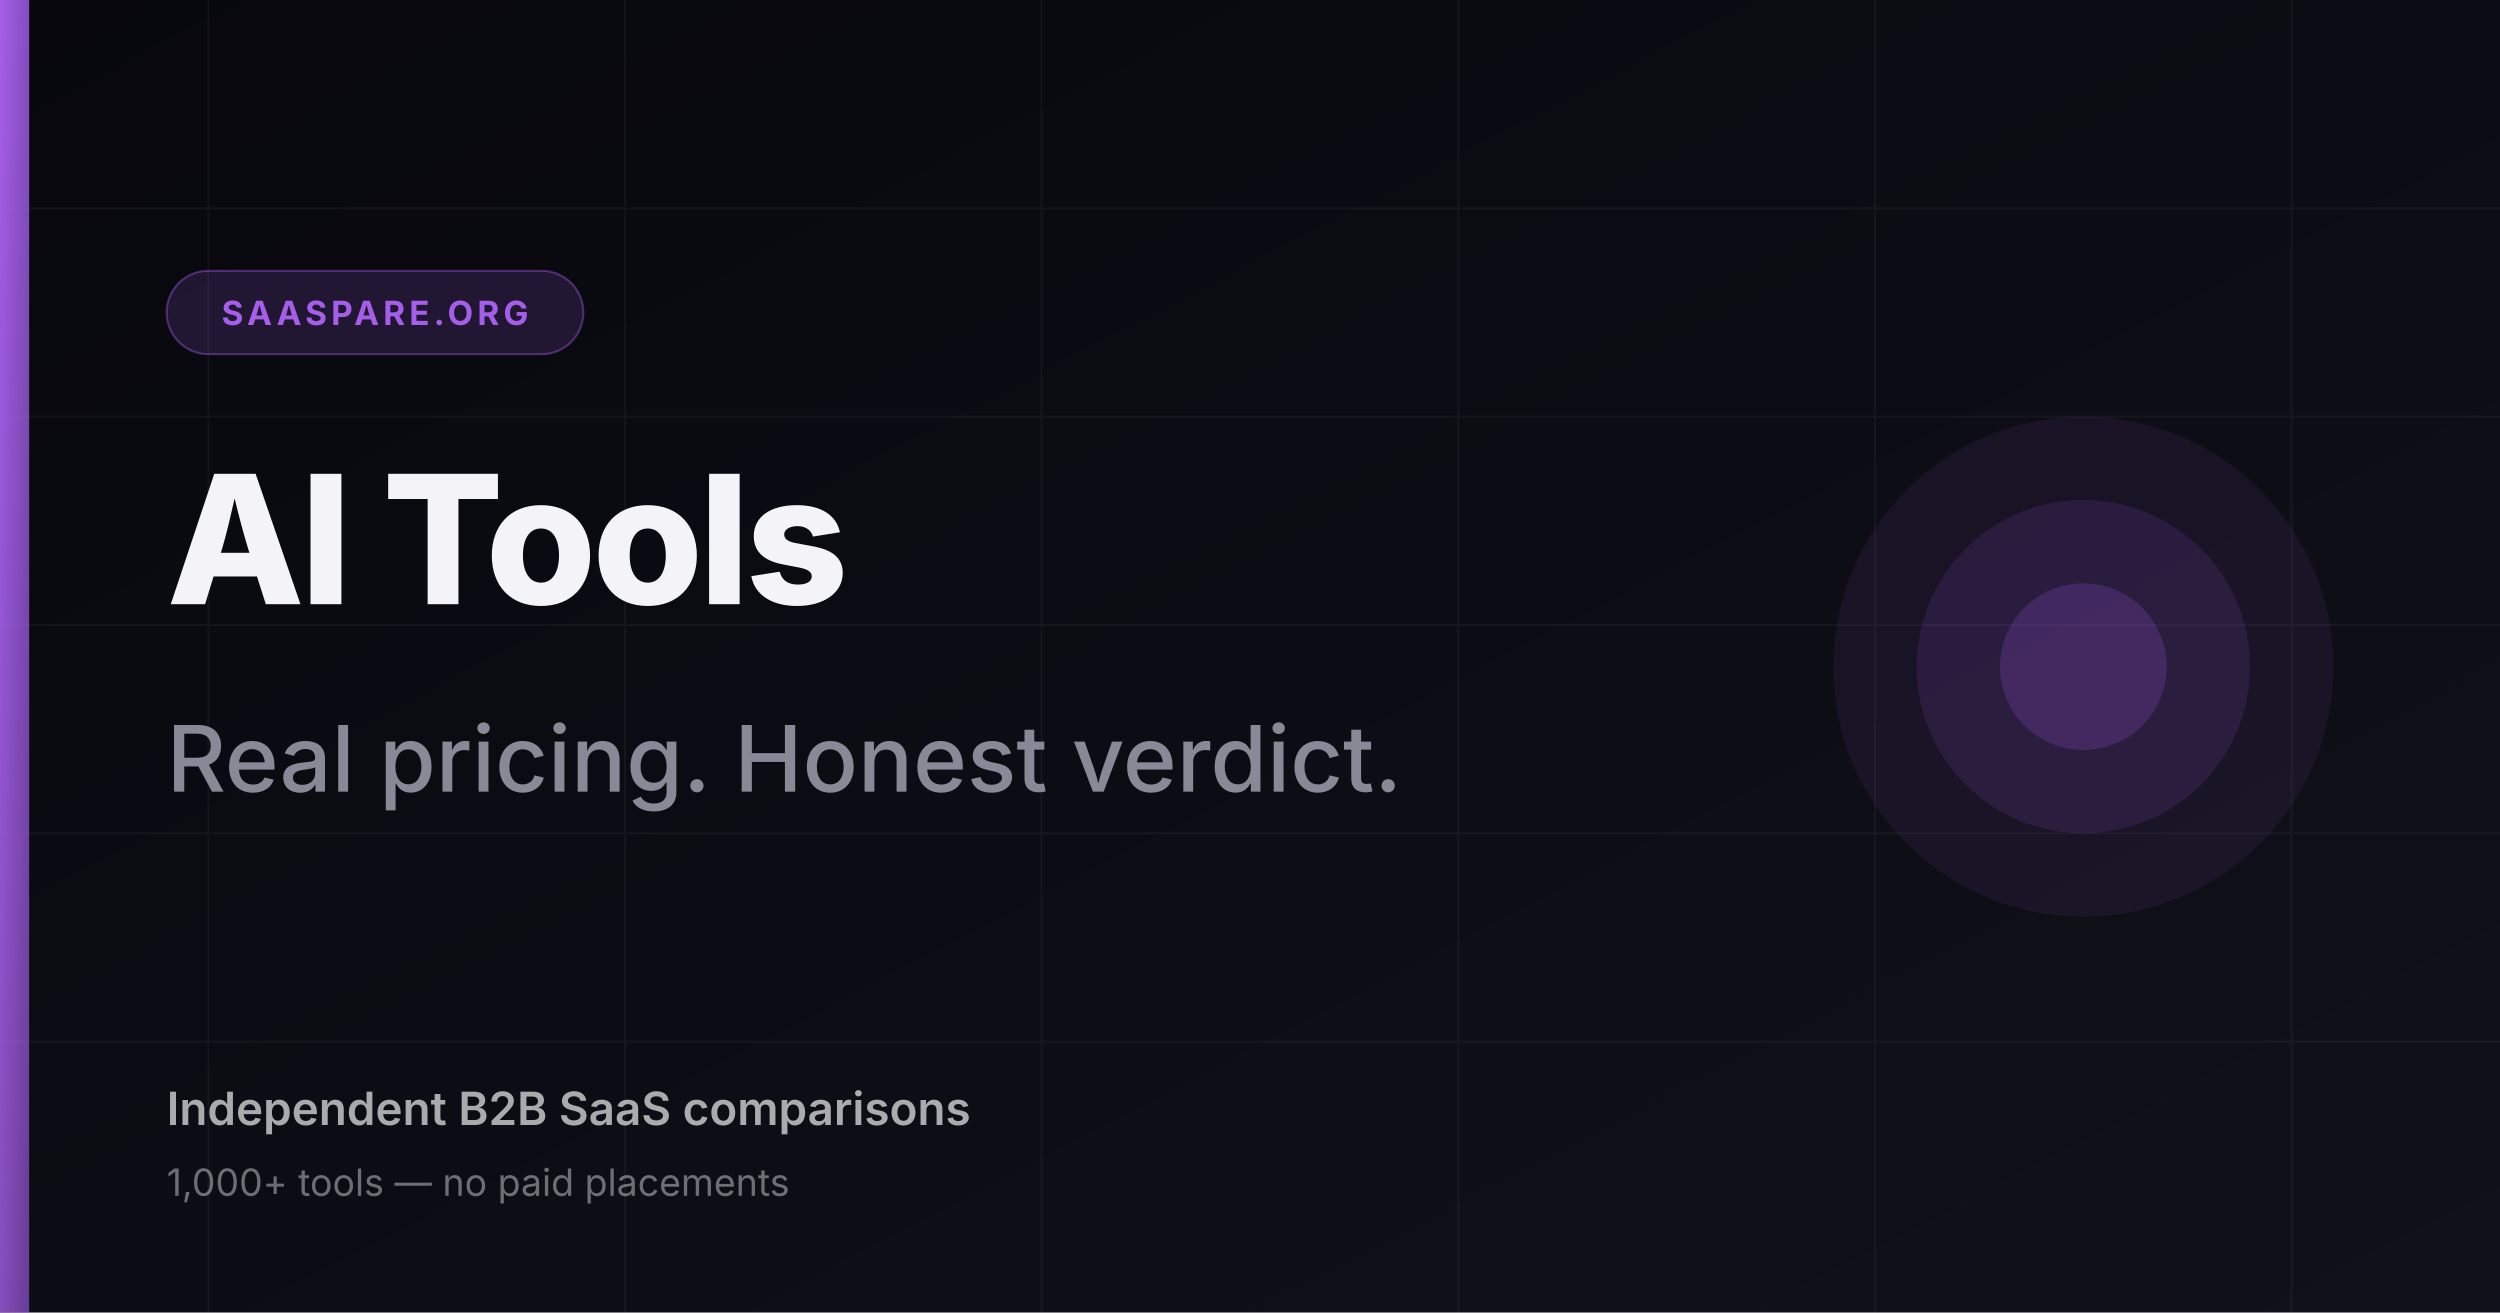
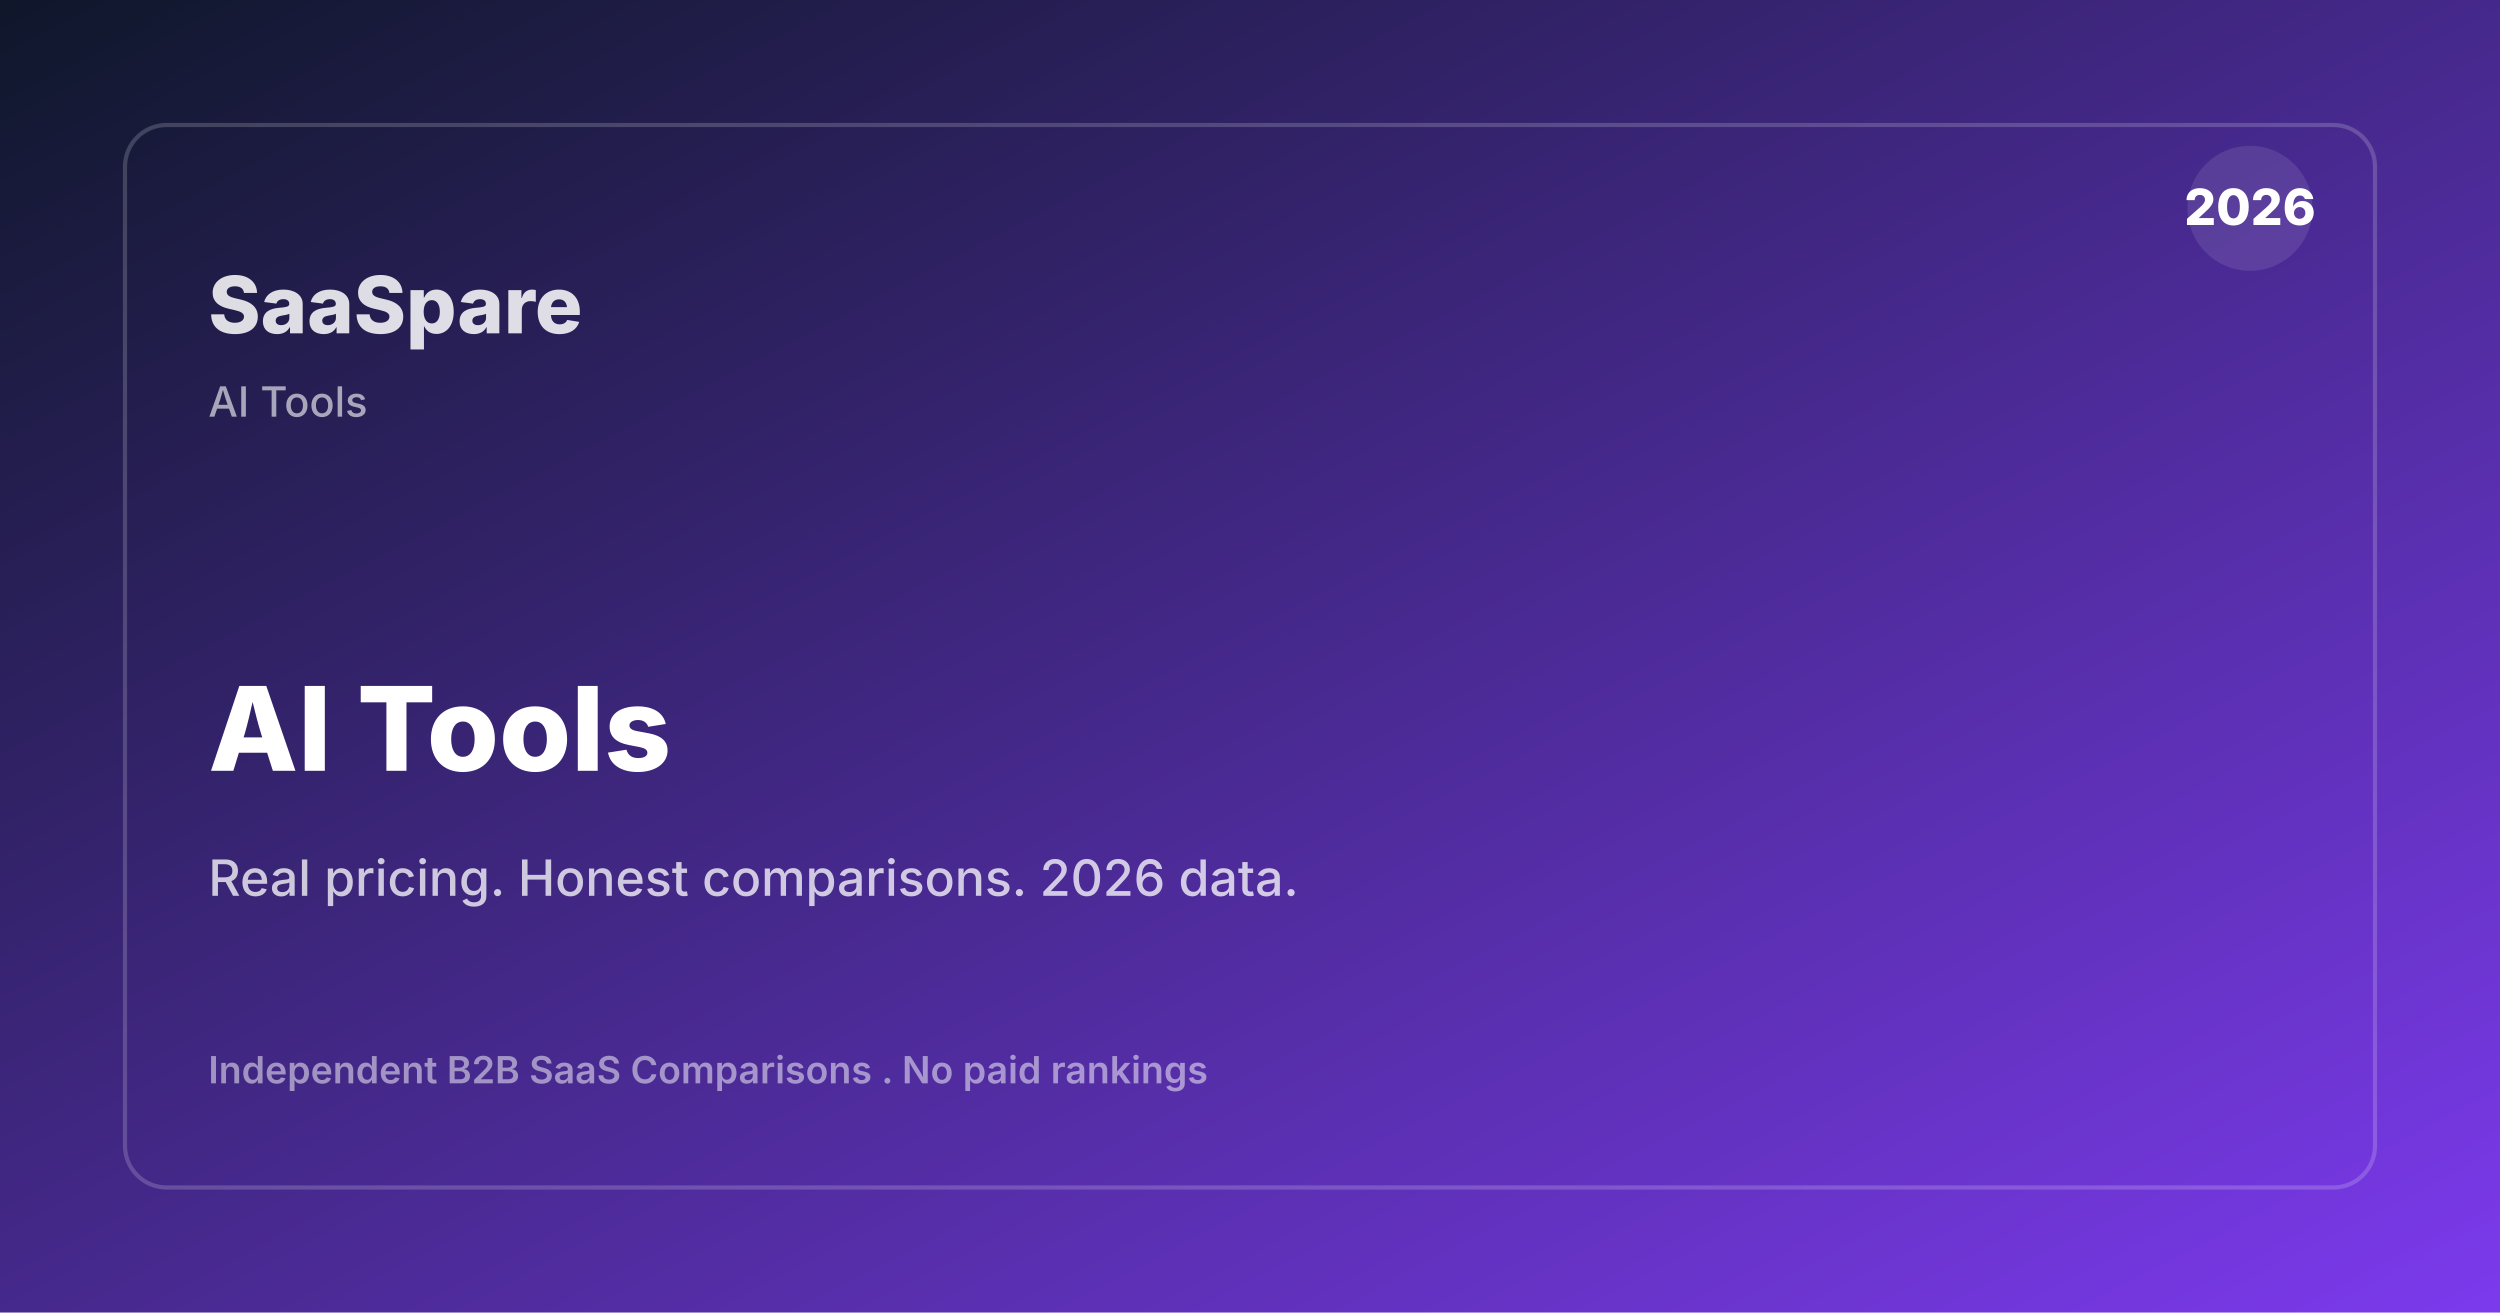
- <svg xmlns="http://www.w3.org/2000/svg" viewBox="0 0 1200 630" width="1200" height="630">
+ <svg xmlns="http://www.w3.org/2000/svg" width="1200" height="630" viewBox="0 0 1200 630">
  <defs>
-     <linearGradient id="bg" x1="0" y1="0" x2="1" y2="1">
-       <stop offset="0%" stop-color="#07070d" />
-       <stop offset="100%" stop-color="#11111b" />
-     </linearGradient>
-     <linearGradient id="accent" x1="0" y1="0" x2="1" y2="1">
-       <stop offset="0%" stop-color="#a55eea" />
-       <stop offset="100%" stop-color="#a55eea" stop-opacity="0.6" />
+     <linearGradient id="bg" x1="0%" y1="0%" x2="100%" y2="100%">
+       <stop offset="0%" stop-color="#0f172a" />
+       <stop offset="100%" stop-color="#7c3aed" />
    </linearGradient>
  </defs>
  <rect width="1200" height="630" fill="url(#bg)" />
-   <g opacity="0.04" stroke="#fff" stroke-width="1">
-     <path d="M0 100 L1200 100 M0 200 L1200 200 M0 300 L1200 300 M0 400 L1200 400 M0 500 L1200 500" />
-     <path d="M100 0 L100 630 M300 0 L300 630 M500 0 L500 630 M700 0 L700 630 M900 0 L900 630 M1100 0 L1100 630" />
-   </g>
-   <rect x="0" y="0" width="14" height="630" fill="url(#accent)" />
-   <g transform="translate(80, 130)">
-     <rect width="200" height="40" rx="20" fill="#a55eea" fill-opacity="0.16" stroke="#a55eea" stroke-opacity="0.4" />
-     <text x="100" y="26" text-anchor="middle" fill="#a55eea" font-family="-apple-system,Segoe UI,sans-serif" font-size="16" font-weight="700" letter-spacing="2">SAASPARE.ORG</text>
-   </g>
-   <text x="80" y="290" fill="#f4f4f8" font-family="-apple-system,Segoe UI,sans-serif" font-size="86" font-weight="800" letter-spacing="-2">AI Tools</text>
-   <text x="80" y="380" fill="#888896" font-family="-apple-system,Segoe UI,sans-serif" font-size="44" font-weight="500">Real pricing. Honest verdict.</text>
-   <g transform="translate(80, 500)">
-     <text x="0" y="40" fill="rgba(255,255,255,0.65)" font-family="-apple-system,Segoe UI,sans-serif" font-size="22" font-weight="600">Independent B2B SaaS comparisons</text>
-     <text x="0" y="74" fill="rgba(255,255,255,0.4)" font-family="-apple-system,Segoe UI,sans-serif" font-size="18">1,000+ tools — no paid placements</text>
-   </g>
-   <g transform="translate(900, 220)">
-     <circle cx="100" cy="100" r="120" fill="#a55eea" fill-opacity="0.08" />
-     <circle cx="100" cy="100" r="80" fill="#a55eea" fill-opacity="0.12" />
-     <circle cx="100" cy="100" r="40" fill="#a55eea" fill-opacity="0.2" />
-   </g>
+   <rect x="60" y="60" width="1080" height="510" rx="20" fill="none" stroke="rgba(255,255,255,0.18)" stroke-width="2" />
+   <text x="100" y="160" font-family="Inter, Arial, sans-serif" font-weight="800" font-size="38" fill="#ffffff" opacity="0.85">SaaSpare</text>
+   <text x="100" y="200" font-family="Inter, Arial, sans-serif" font-weight="500" font-size="20" fill="#ffffff" opacity="0.6">AI Tools</text>
+   <text x="100" y="370" font-family="Inter, Arial, sans-serif" font-weight="800" font-size="56" fill="#ffffff">AI Tools</text>
+   <text x="100" y="430" font-family="Inter, Arial, sans-serif" font-weight="500" font-size="24" fill="#ffffff" opacity="0.75">Real pricing. Honest comparisons. 2026 data.</text>
+   <text x="100" y="520" font-family="Inter, Arial, sans-serif" font-weight="600" font-size="18" fill="#ffffff" opacity="0.5">Independent B2B SaaS Comparisons . No paid rankings</text>
+   <circle cx="1080" cy="100" r="30" fill="#ffffff" opacity="0.1" />
+   <text x="1080" y="108" font-family="Inter, Arial, sans-serif" font-weight="800" font-size="24" fill="#ffffff" text-anchor="middle">2026</text>
</svg>
